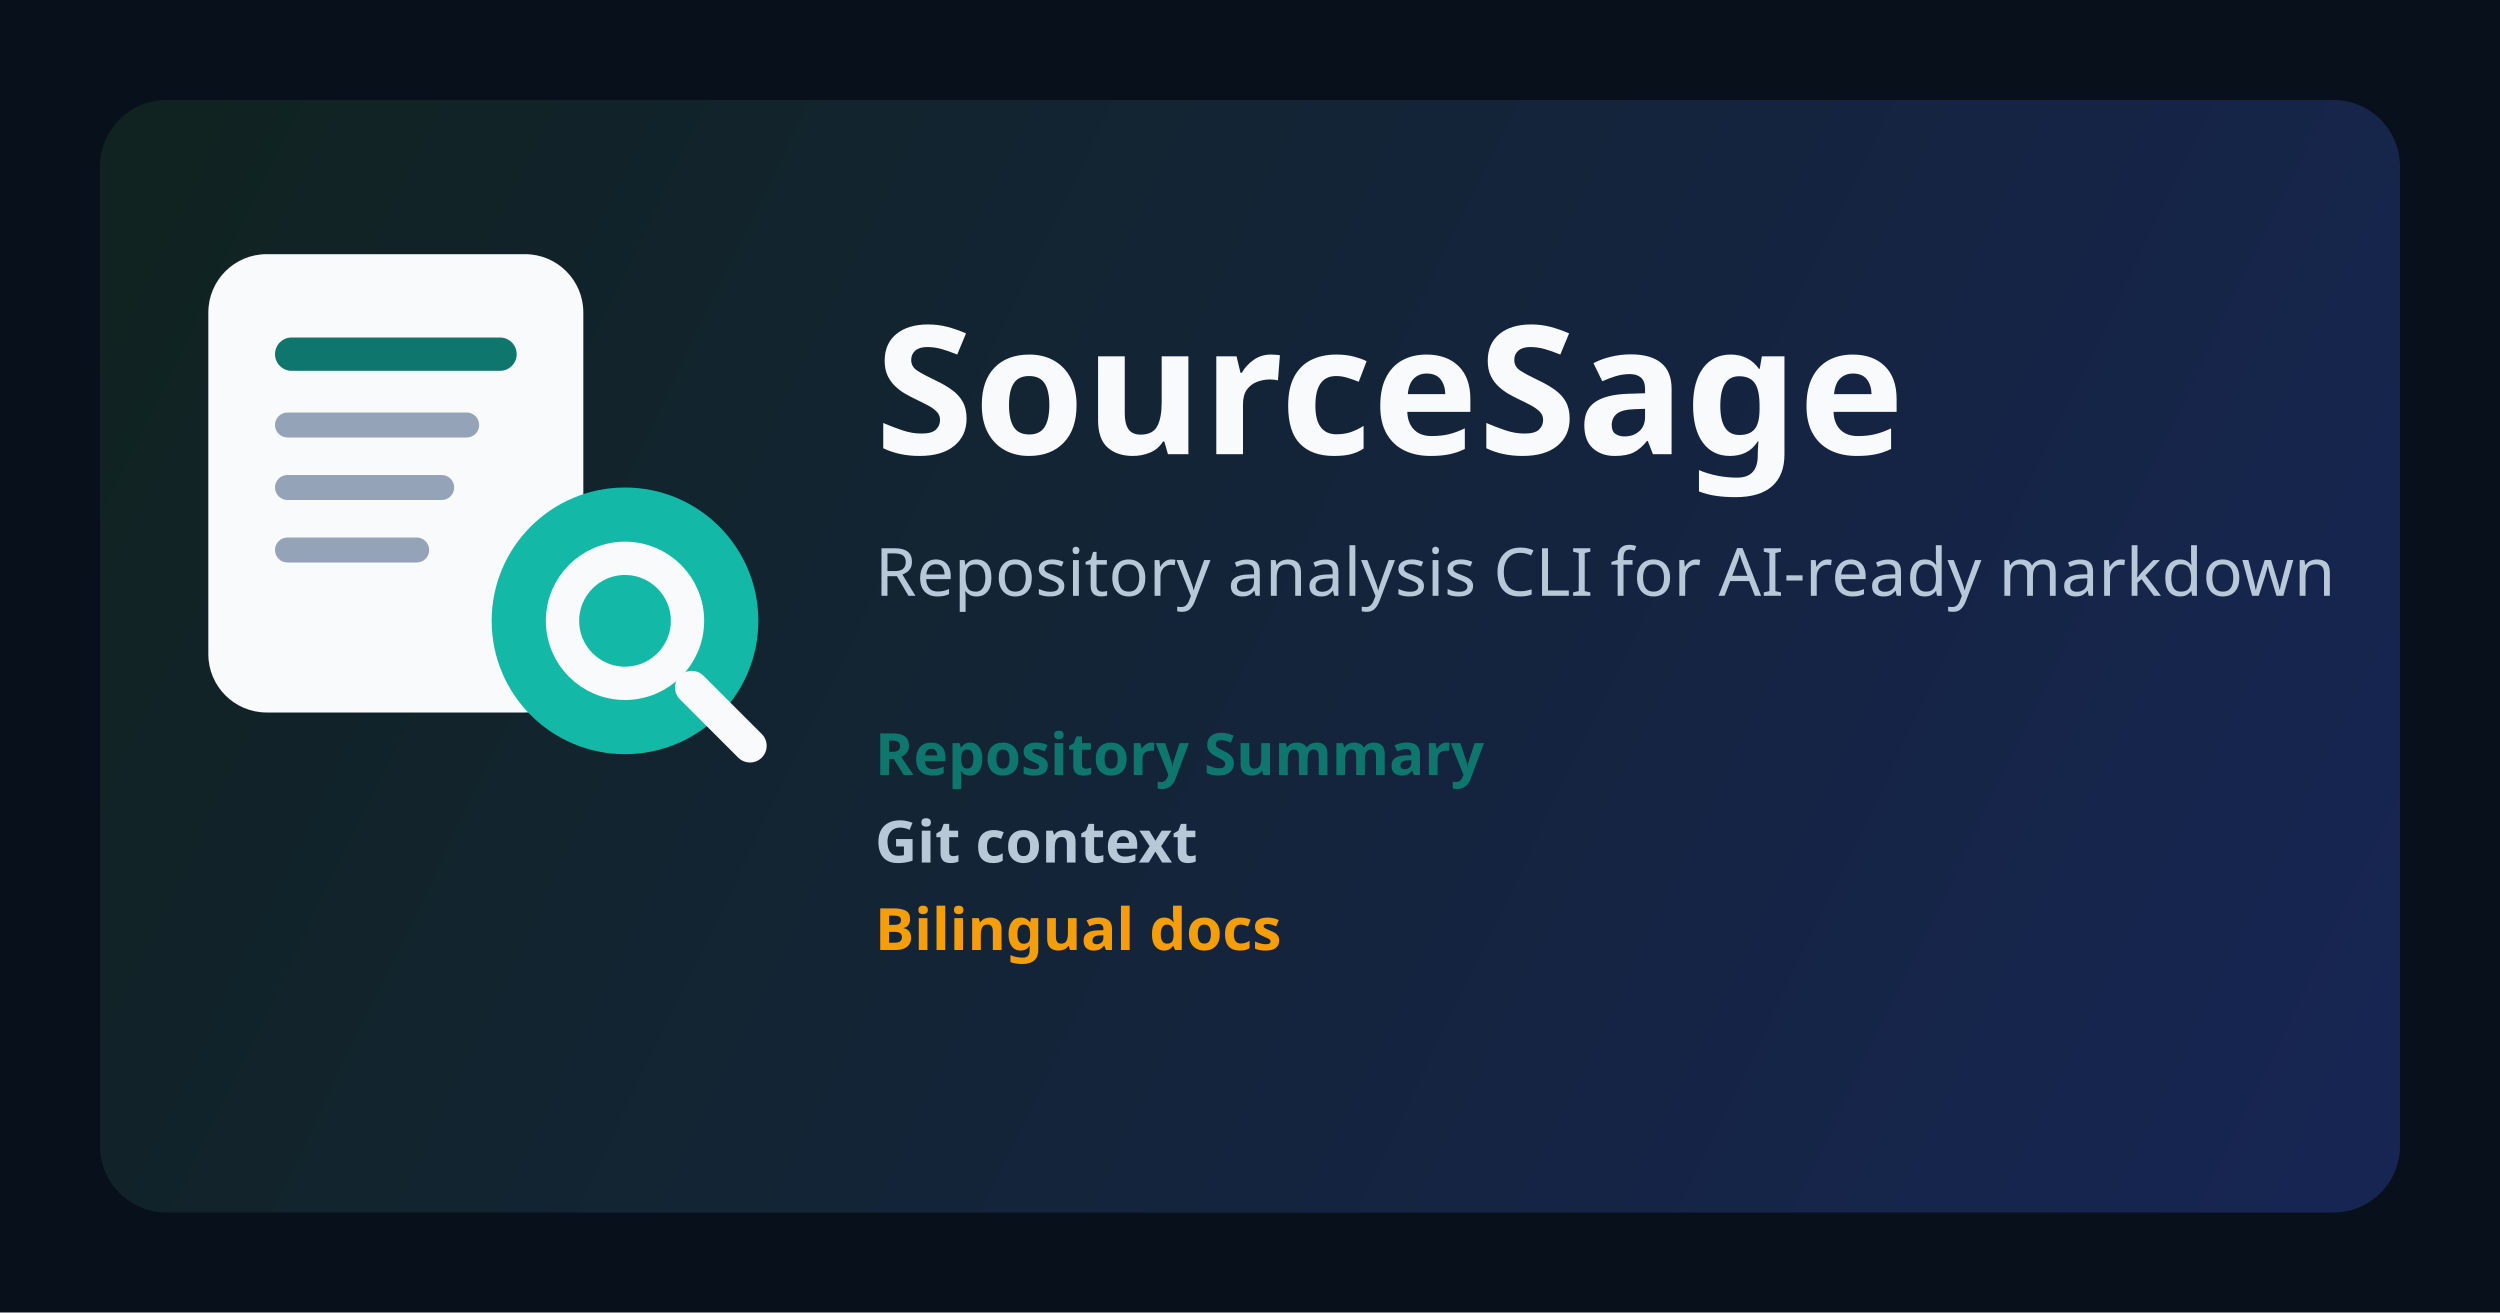
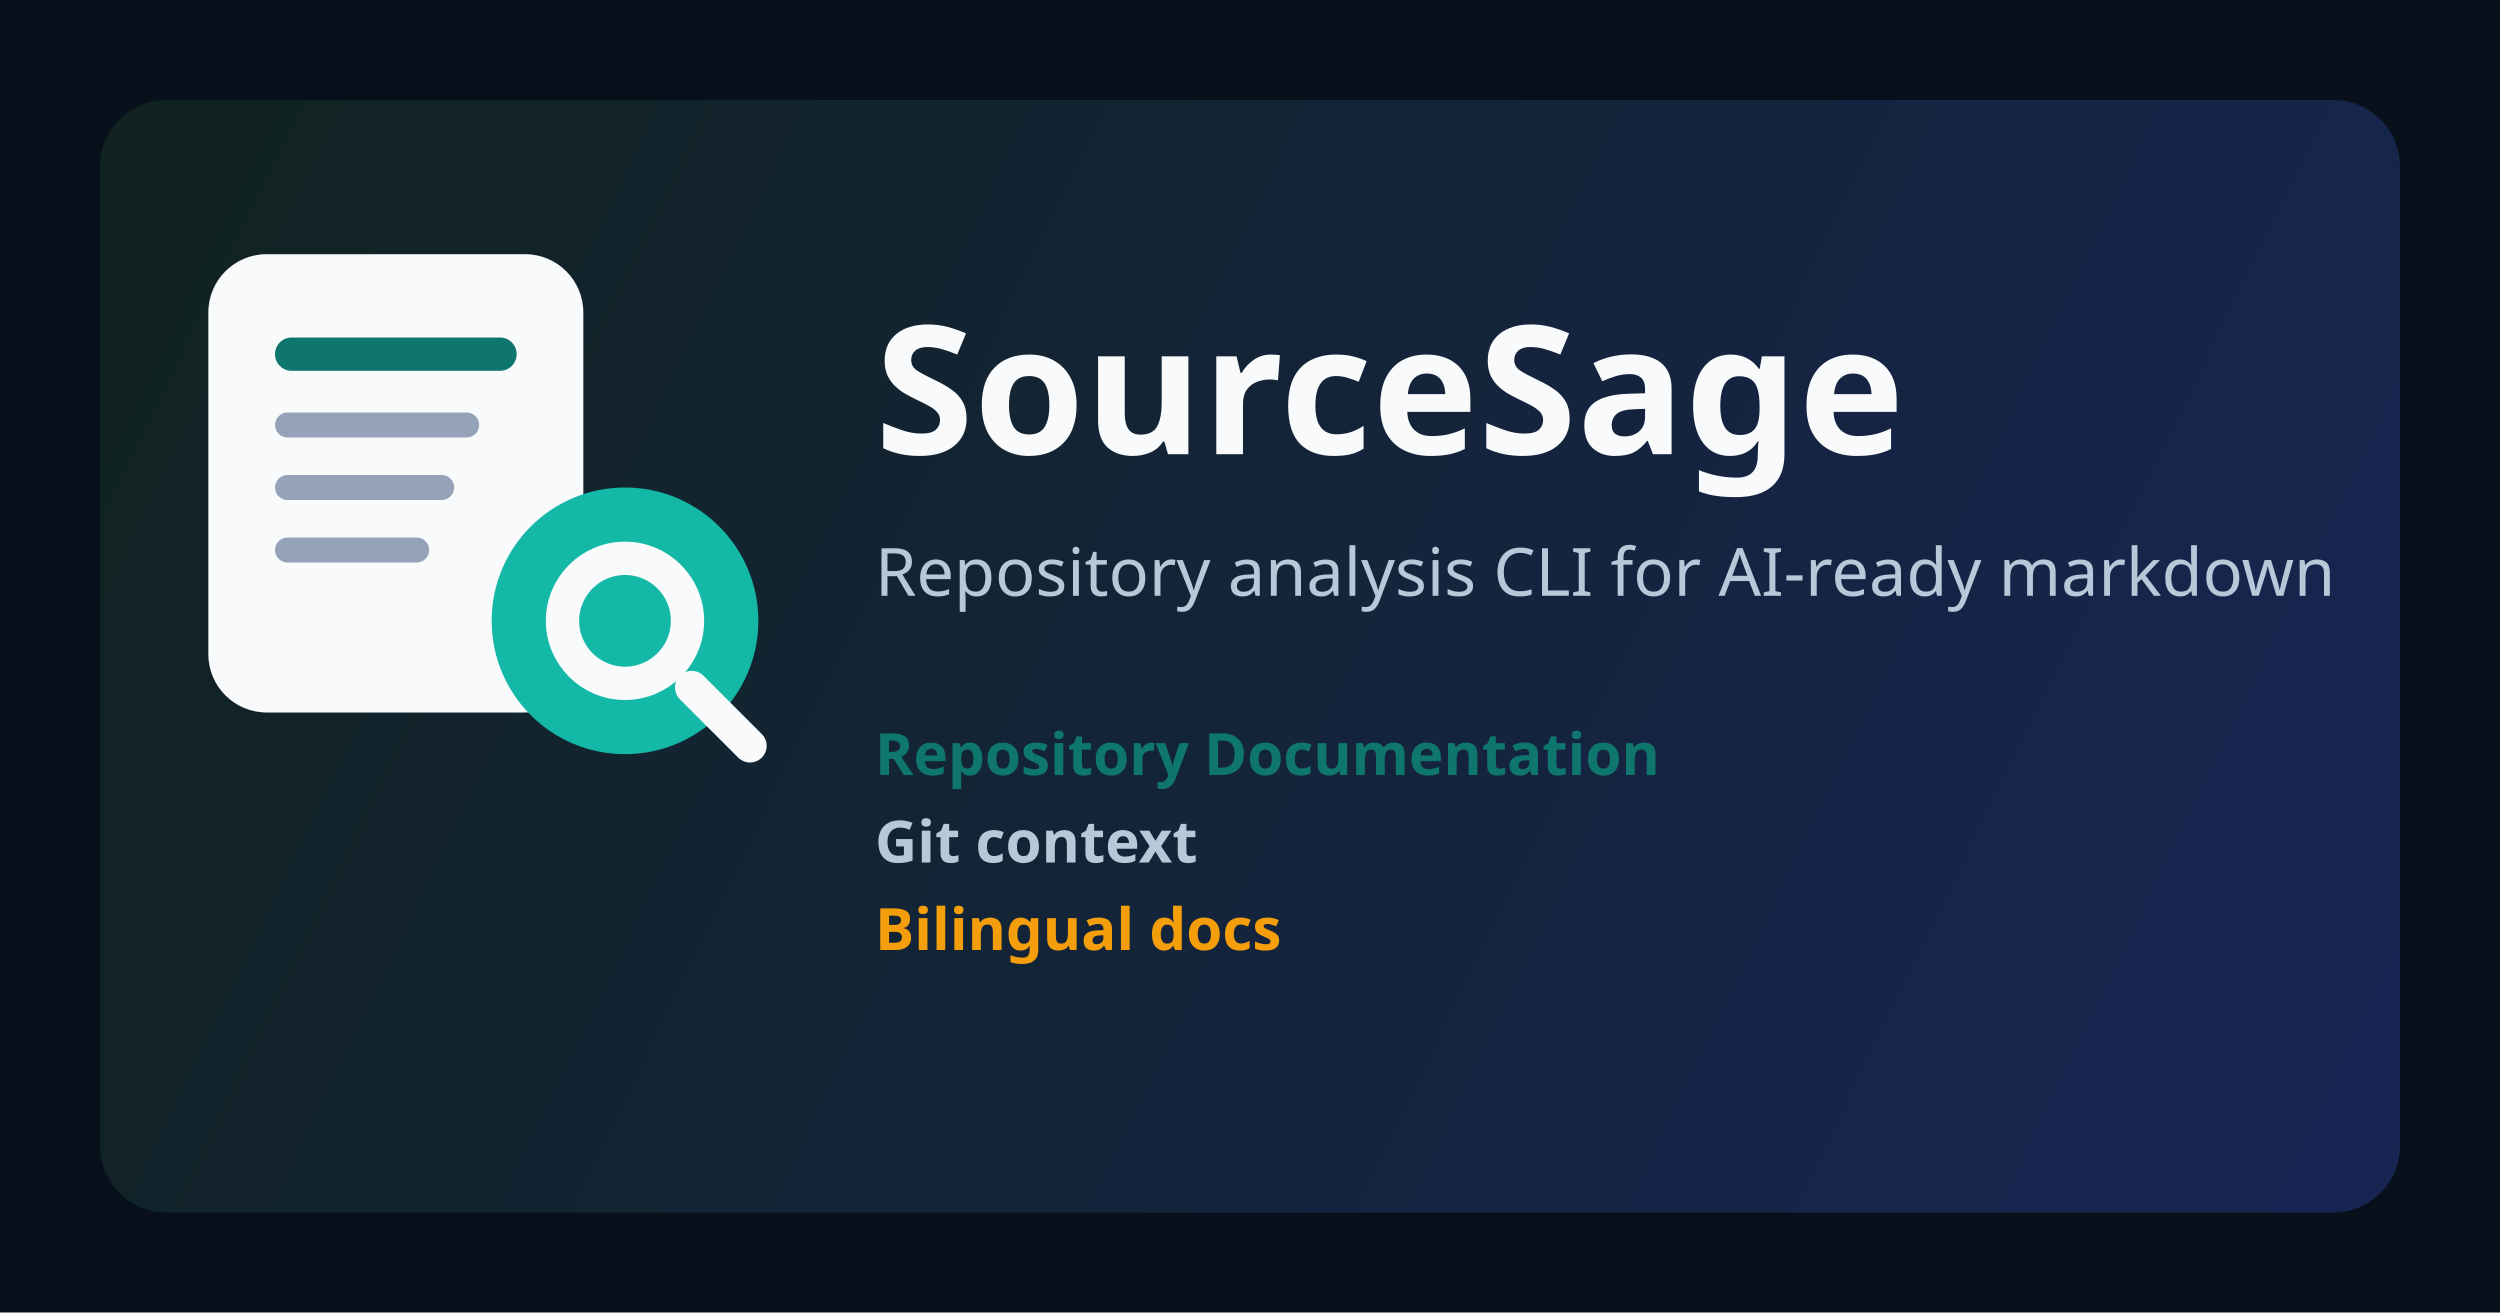
<svg xmlns="http://www.w3.org/2000/svg" width="1200" height="630" viewBox="0 0 1200 630" fill="none">
  <rect width="1200" height="630" fill="#08111B" />
  <rect x="48" y="48" width="1104" height="534" rx="32" fill="url(#bg)" />
  <rect x="100" y="122" width="180" height="220" rx="28" fill="#F8FAFC" />
  <rect x="132" y="162" width="116" height="16" rx="8" fill="#0F766E" />
  <rect x="132" y="198" width="98" height="12" rx="6" fill="#94A3B8" />
  <rect x="132" y="228" width="86" height="12" rx="6" fill="#94A3B8" />
  <rect x="132" y="258" width="74" height="12" rx="6" fill="#94A3B8" />
  <circle cx="300" cy="298" r="64" fill="#14B8A6" />
  <circle cx="300" cy="298" r="30" stroke="#F8FAFC" stroke-width="16" />
  <path d="M332 330L360 358" stroke="#F8FAFC" stroke-width="16" stroke-linecap="round" />
  <text x="420" y="218" fill="#F8FAFC" font-family="Space Grotesk, Noto Sans JP, sans-serif" font-size="86" font-weight="700">SourceSage</text>
  <text x="420" y="286" fill="#B7C8D8" font-family="Space Grotesk, Noto Sans JP, sans-serif" font-size="32" font-weight="500">Repository analysis CLI for AI-ready markdown</text>
-   <text x="420" y="372" fill="#0F766E" font-family="Space Grotesk, Noto Sans JP, sans-serif" font-size="28" font-weight="700">Repository Summary</text>
+   <text x="420" y="372" fill="#0F766E" font-family="Space Grotesk, Noto Sans JP, sans-serif" font-size="28" font-weight="700">Repository Documentation</text>
  <text x="420" y="414" fill="#B7C8D8" font-family="Space Grotesk, Noto Sans JP, sans-serif" font-size="28" font-weight="700">Git context</text>
  <text x="420" y="456" fill="#F59E0B" font-family="Space Grotesk, Noto Sans JP, sans-serif" font-size="28" font-weight="700">Bilingual docs</text>
  <defs>
    <linearGradient id="bg" x1="48" y1="48" x2="1152" y2="582" gradientUnits="userSpaceOnUse">
      <stop stop-color="#10231F" />
      <stop offset="1" stop-color="#172554" />
    </linearGradient>
  </defs>
</svg>
